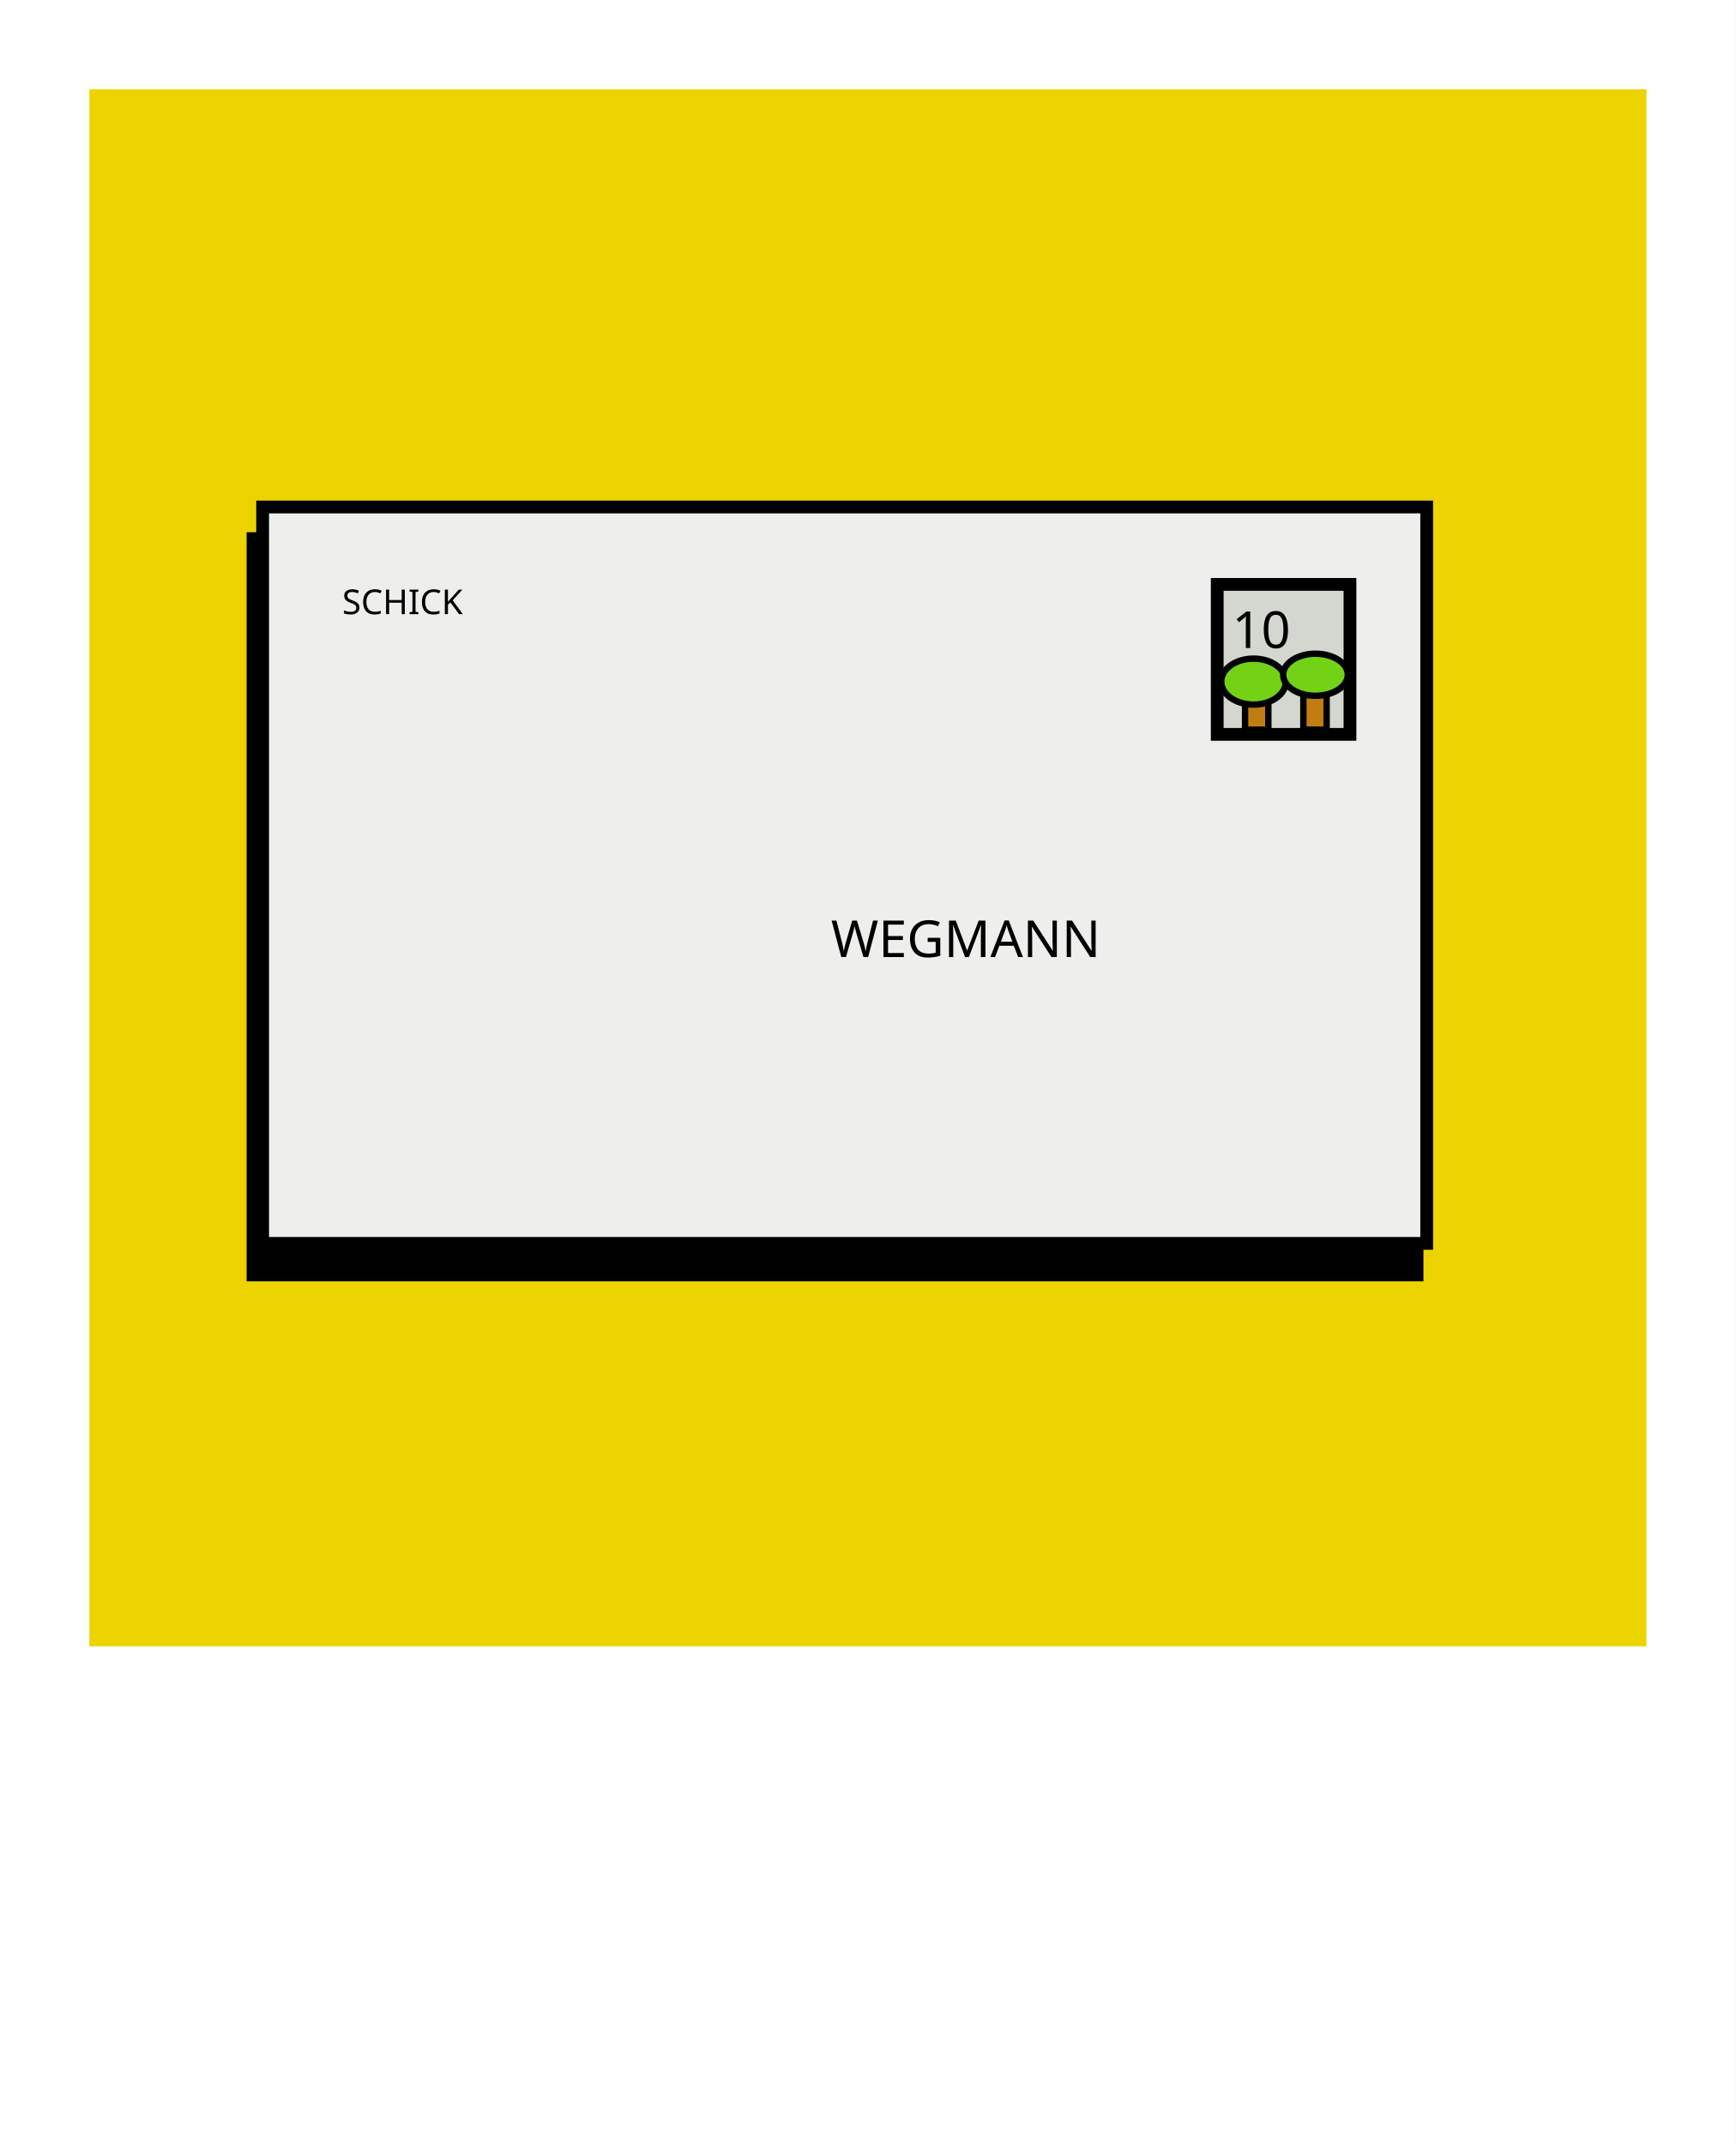
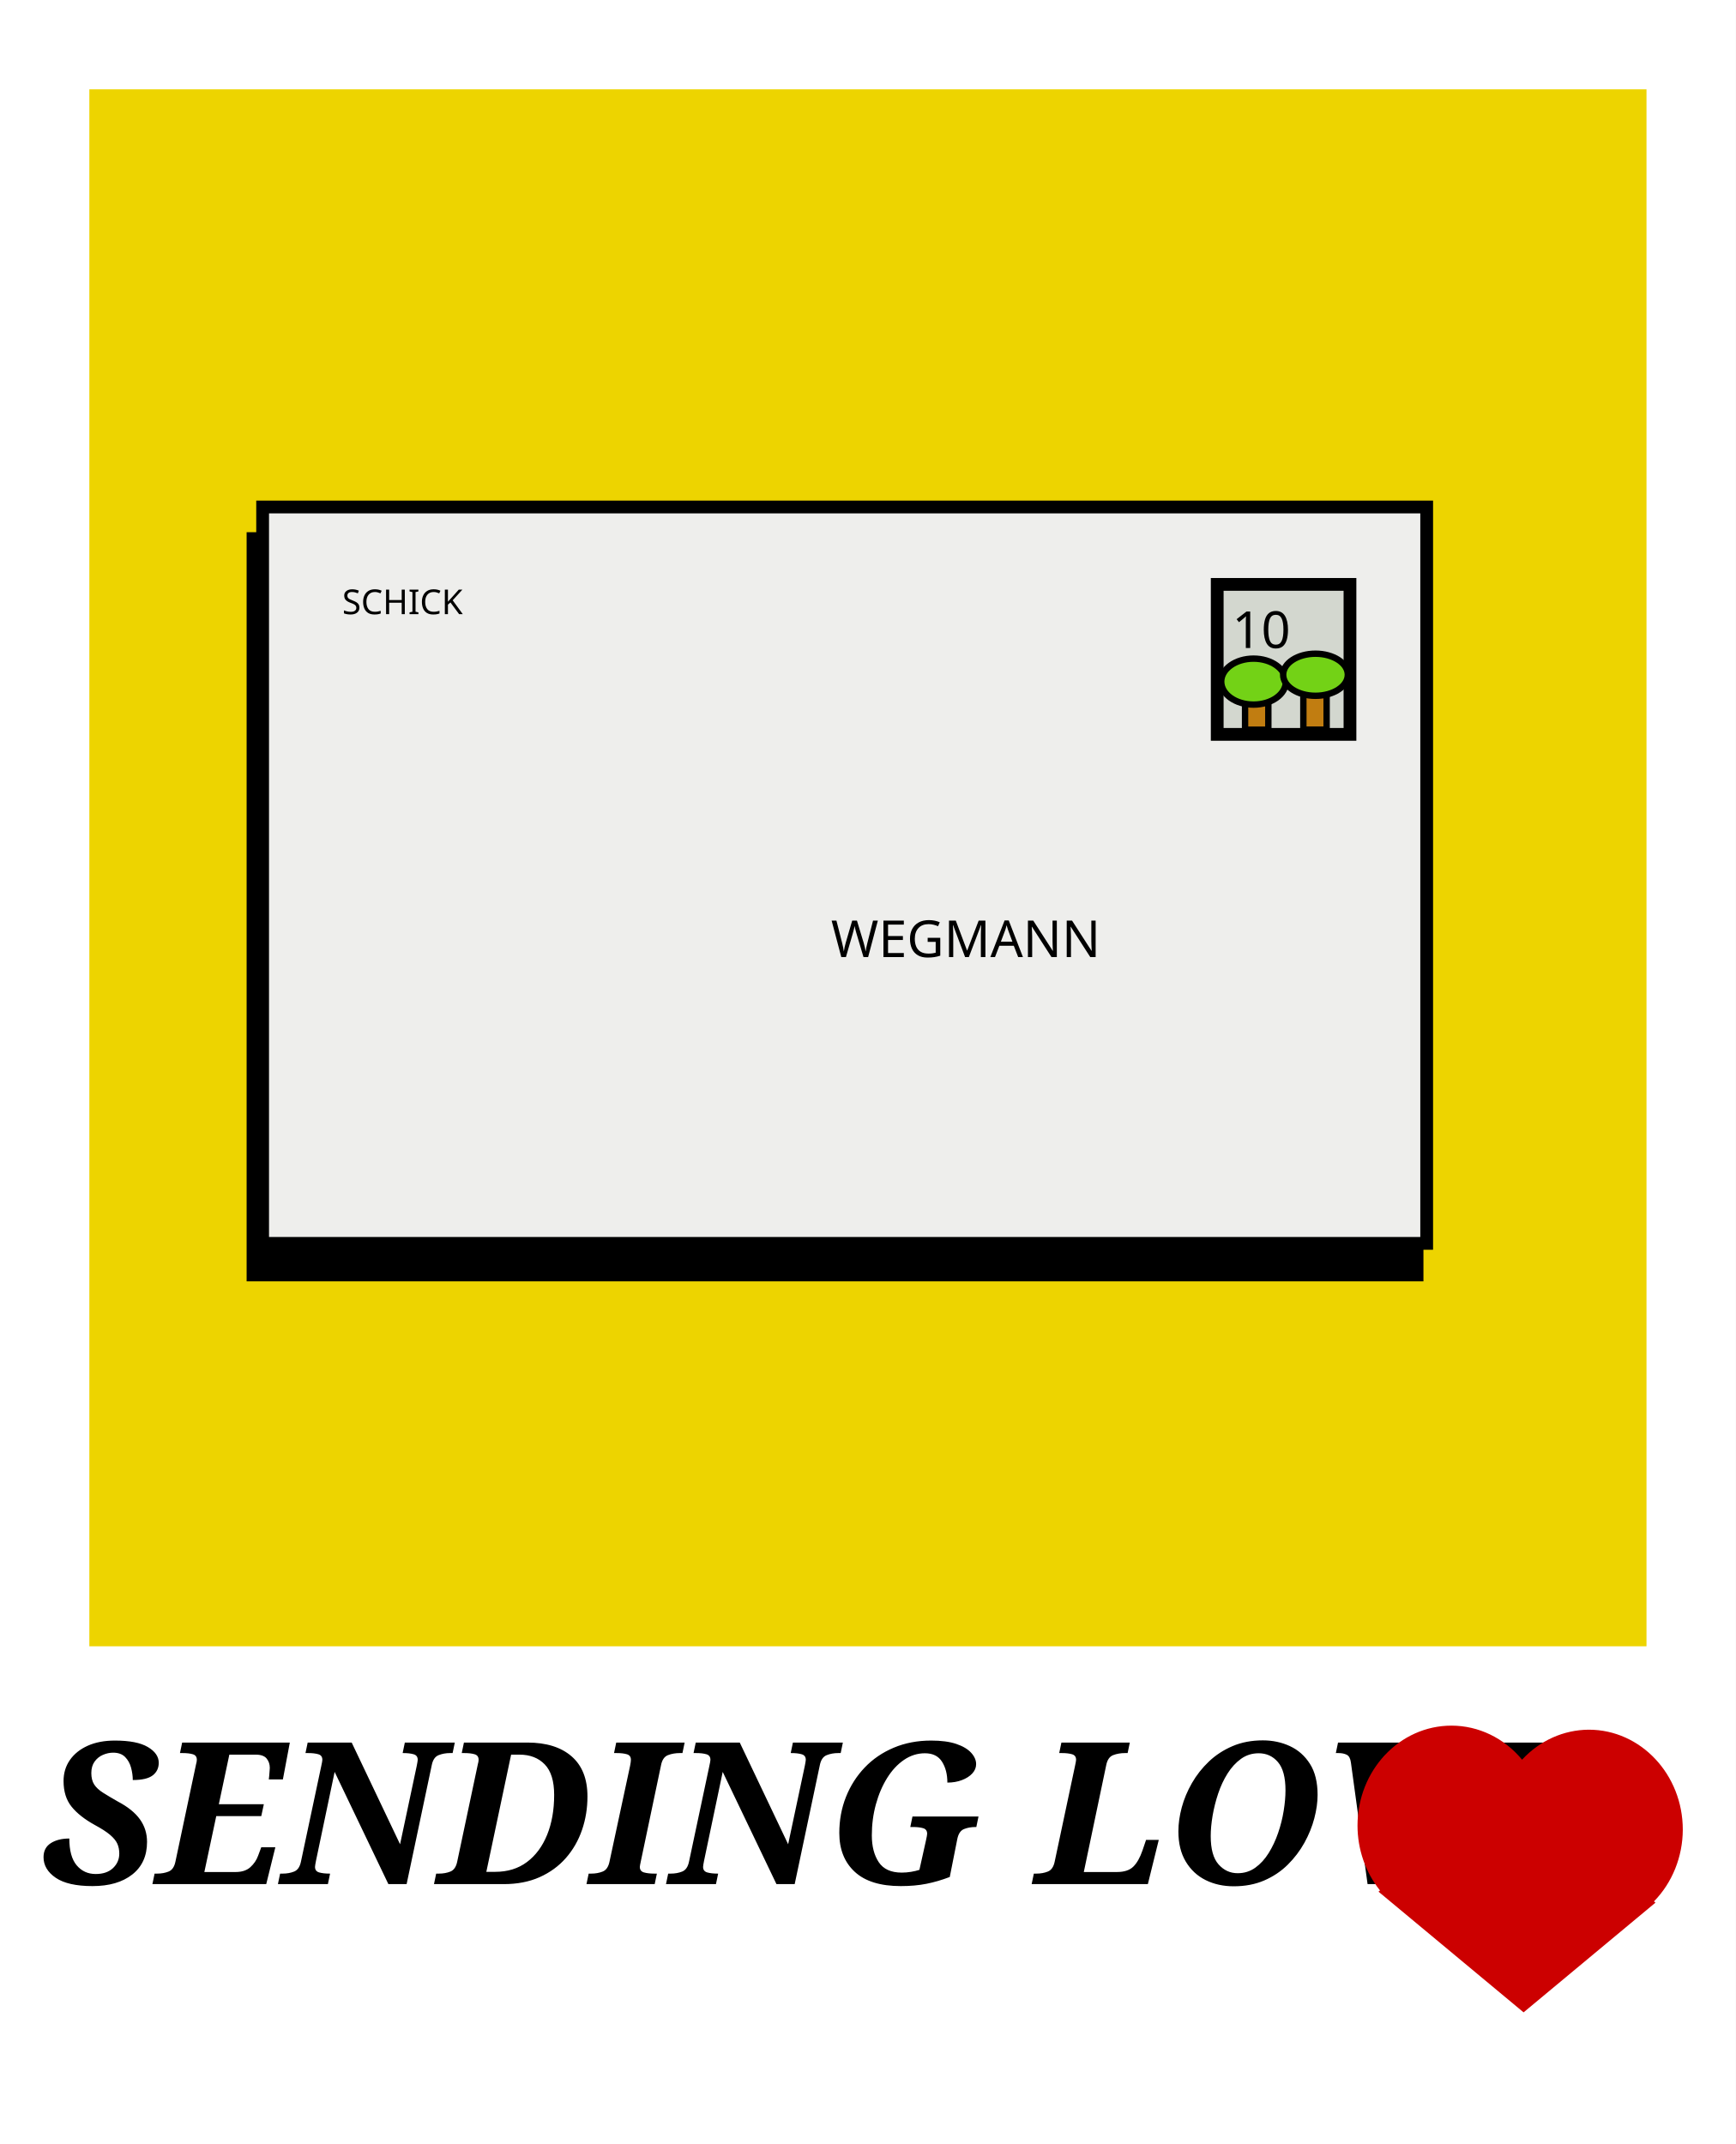
<svg xmlns="http://www.w3.org/2000/svg" width="1360" height="1680" viewBox="0 0 1360 1680" version="1.1" id="svg1">
  <defs id="defs1" />
  <g id="layer1">
    <rect style="fill:#ffffff;stroke-width:2;stroke-linecap:square;paint-order:fill markers stroke;stroke:none" id="rect1" width="1360" height="1680" x="0" y="0" />
    <rect style="fill:#edd400;stroke:none;stroke-width:7.559;stroke-linecap:square;paint-order:fill markers stroke" id="rect2" width="1220" height="1220" x="70" y="70" />
    <rect style="fill:#000000;stroke:#000000;stroke-width:10;stroke-linecap:square;stroke-dasharray:none;stroke-opacity:1;paint-order:fill markers stroke" id="rect2-7-6" width="912.016" height="577.016" x="198.226" y="422.024" />
    <rect style="fill:#eeeeec;stroke:#000000;stroke-width:10;stroke-linecap:square;stroke-dasharray:none;stroke-opacity:1;paint-order:fill markers stroke" id="rect2-7" width="912.016" height="577.016" x="205.766" y="397.266" />
    <g id="g4" transform="translate(21.61289,-1.350806)">
      <rect style="fill:#d3d7cf;stroke:#000000;stroke-width:10;stroke-linecap:square;stroke-dasharray:none;stroke-opacity:1;paint-order:fill markers stroke" id="rect3" width="104.012" height="117.52" x="932.056" y="459.274" />
      <rect style="fill:#c17d11;stroke:#000000;stroke-width:5;stroke-linecap:square;stroke-dasharray:none;stroke-opacity:1;paint-order:fill markers stroke" id="rect4" width="18.236" height="44.577" x="953.873" y="528.561" />
      <ellipse style="fill:#73d216;stroke:#000000;stroke-width:5;stroke-linecap:square;stroke-dasharray:none;stroke-opacity:1;paint-order:fill markers stroke" id="path3" cx="960.521" cy="535.449" rx="25.328" ry="18.014" />
      <rect style="fill:#c17d11;stroke:#000000;stroke-width:5;stroke-linecap:square;stroke-dasharray:none;stroke-opacity:1;paint-order:fill markers stroke" id="rect4-3" width="18.236" height="36.902" x="999.538" y="536.195" />
      <ellipse style="fill:#73d216;stroke:#000000;stroke-width:5;stroke-linecap:square;stroke-dasharray:none;stroke-opacity:1;paint-order:fill markers stroke" id="path3-0" cx="1009.052" cy="530.068" rx="25.328" ry="16.494" />
      <text xml:space="preserve" style="font-style:normal;font-variant:normal;font-weight:normal;font-stretch:normal;font-size:40px;line-height:1.25;font-family:'Press Start K';-inkscape-font-specification:'Press Start K';letter-spacing:0px;word-spacing:0px;fill:#000000;fill-opacity:1;stroke:none" x="943.702" y="509.102" id="text4">
        <tspan id="tspan4" x="943.702" y="509.102">10</tspan>
      </text>
    </g>
    <text xml:space="preserve" style="font-style:normal;font-variant:normal;font-weight:normal;font-stretch:normal;font-size:40px;line-height:1.25;font-family:'Press Start K';-inkscape-font-specification:'Press Start K';letter-spacing:0px;word-spacing:0px;fill:#000000;fill-opacity:1;stroke:none" x="651.088" y="749.929" id="text5">
      <tspan id="tspan5" x="651.088" y="749.929">WEGMANN</tspan>
    </text>
    <text xml:space="preserve" style="font-style:normal;font-variant:normal;font-weight:normal;font-stretch:normal;font-size:26.901px;line-height:1.25;font-family:'Press Start K';-inkscape-font-specification:'Press Start K';letter-spacing:0px;word-spacing:0px;fill:#000000;fill-opacity:1;stroke:none;stroke-width:1" x="268.093" y="481.238" id="text5-5">
      <tspan id="tspan5-9" x="268.093" y="481.238" style="stroke-width:1">SCHICK</tspan>
    </text>
+     <text xml:space="preserve" style="font-size:155.363px;line-height:1.25;font-family:NSimSun;-inkscape-font-specification:NSimSun;letter-spacing:0px;word-spacing:0px;stroke-width:1" x="31.936" y="1476.36" id="text8">
+       <tspan id="tspan8" x="31.936" y="1476.36" style="font-style:italic;font-variant:normal;font-weight:bold;font-stretch:normal;font-size:155.363px;font-family:Caladea;-inkscape-font-specification:'Caladea, Bold Italic';font-variant-ligatures:normal;font-variant-caps:normal;font-variant-numeric:normal;font-variant-east-asian:normal;stroke-width:1">SENDING LOVE</tspan>
+     </text>
+     <path id="path1" style="fill:#cc0000;fill-opacity:1;stroke:none;stroke-width:5;stroke-linecap:square;paint-order:fill markers stroke" d="m 1137.207,1352.174 a 73.619,78.347 0 0 0 -73.619,78.346 73.619,78.347 0 0 0 17.617,50.789 l -1.166,0.971 8.957,7.451 104.707,87.111 103.334,-85.965 -1.174,-0.977 a 73.619,78.347 0 0 0 22.58,-56.199 73.619,78.347 0 0 0 -73.619,-78.346 73.619,78.347 0 0 0 -52.305,23.494 73.619,78.347 0 0 0 -55.312,-26.676 z" />
  </g>
</svg>
